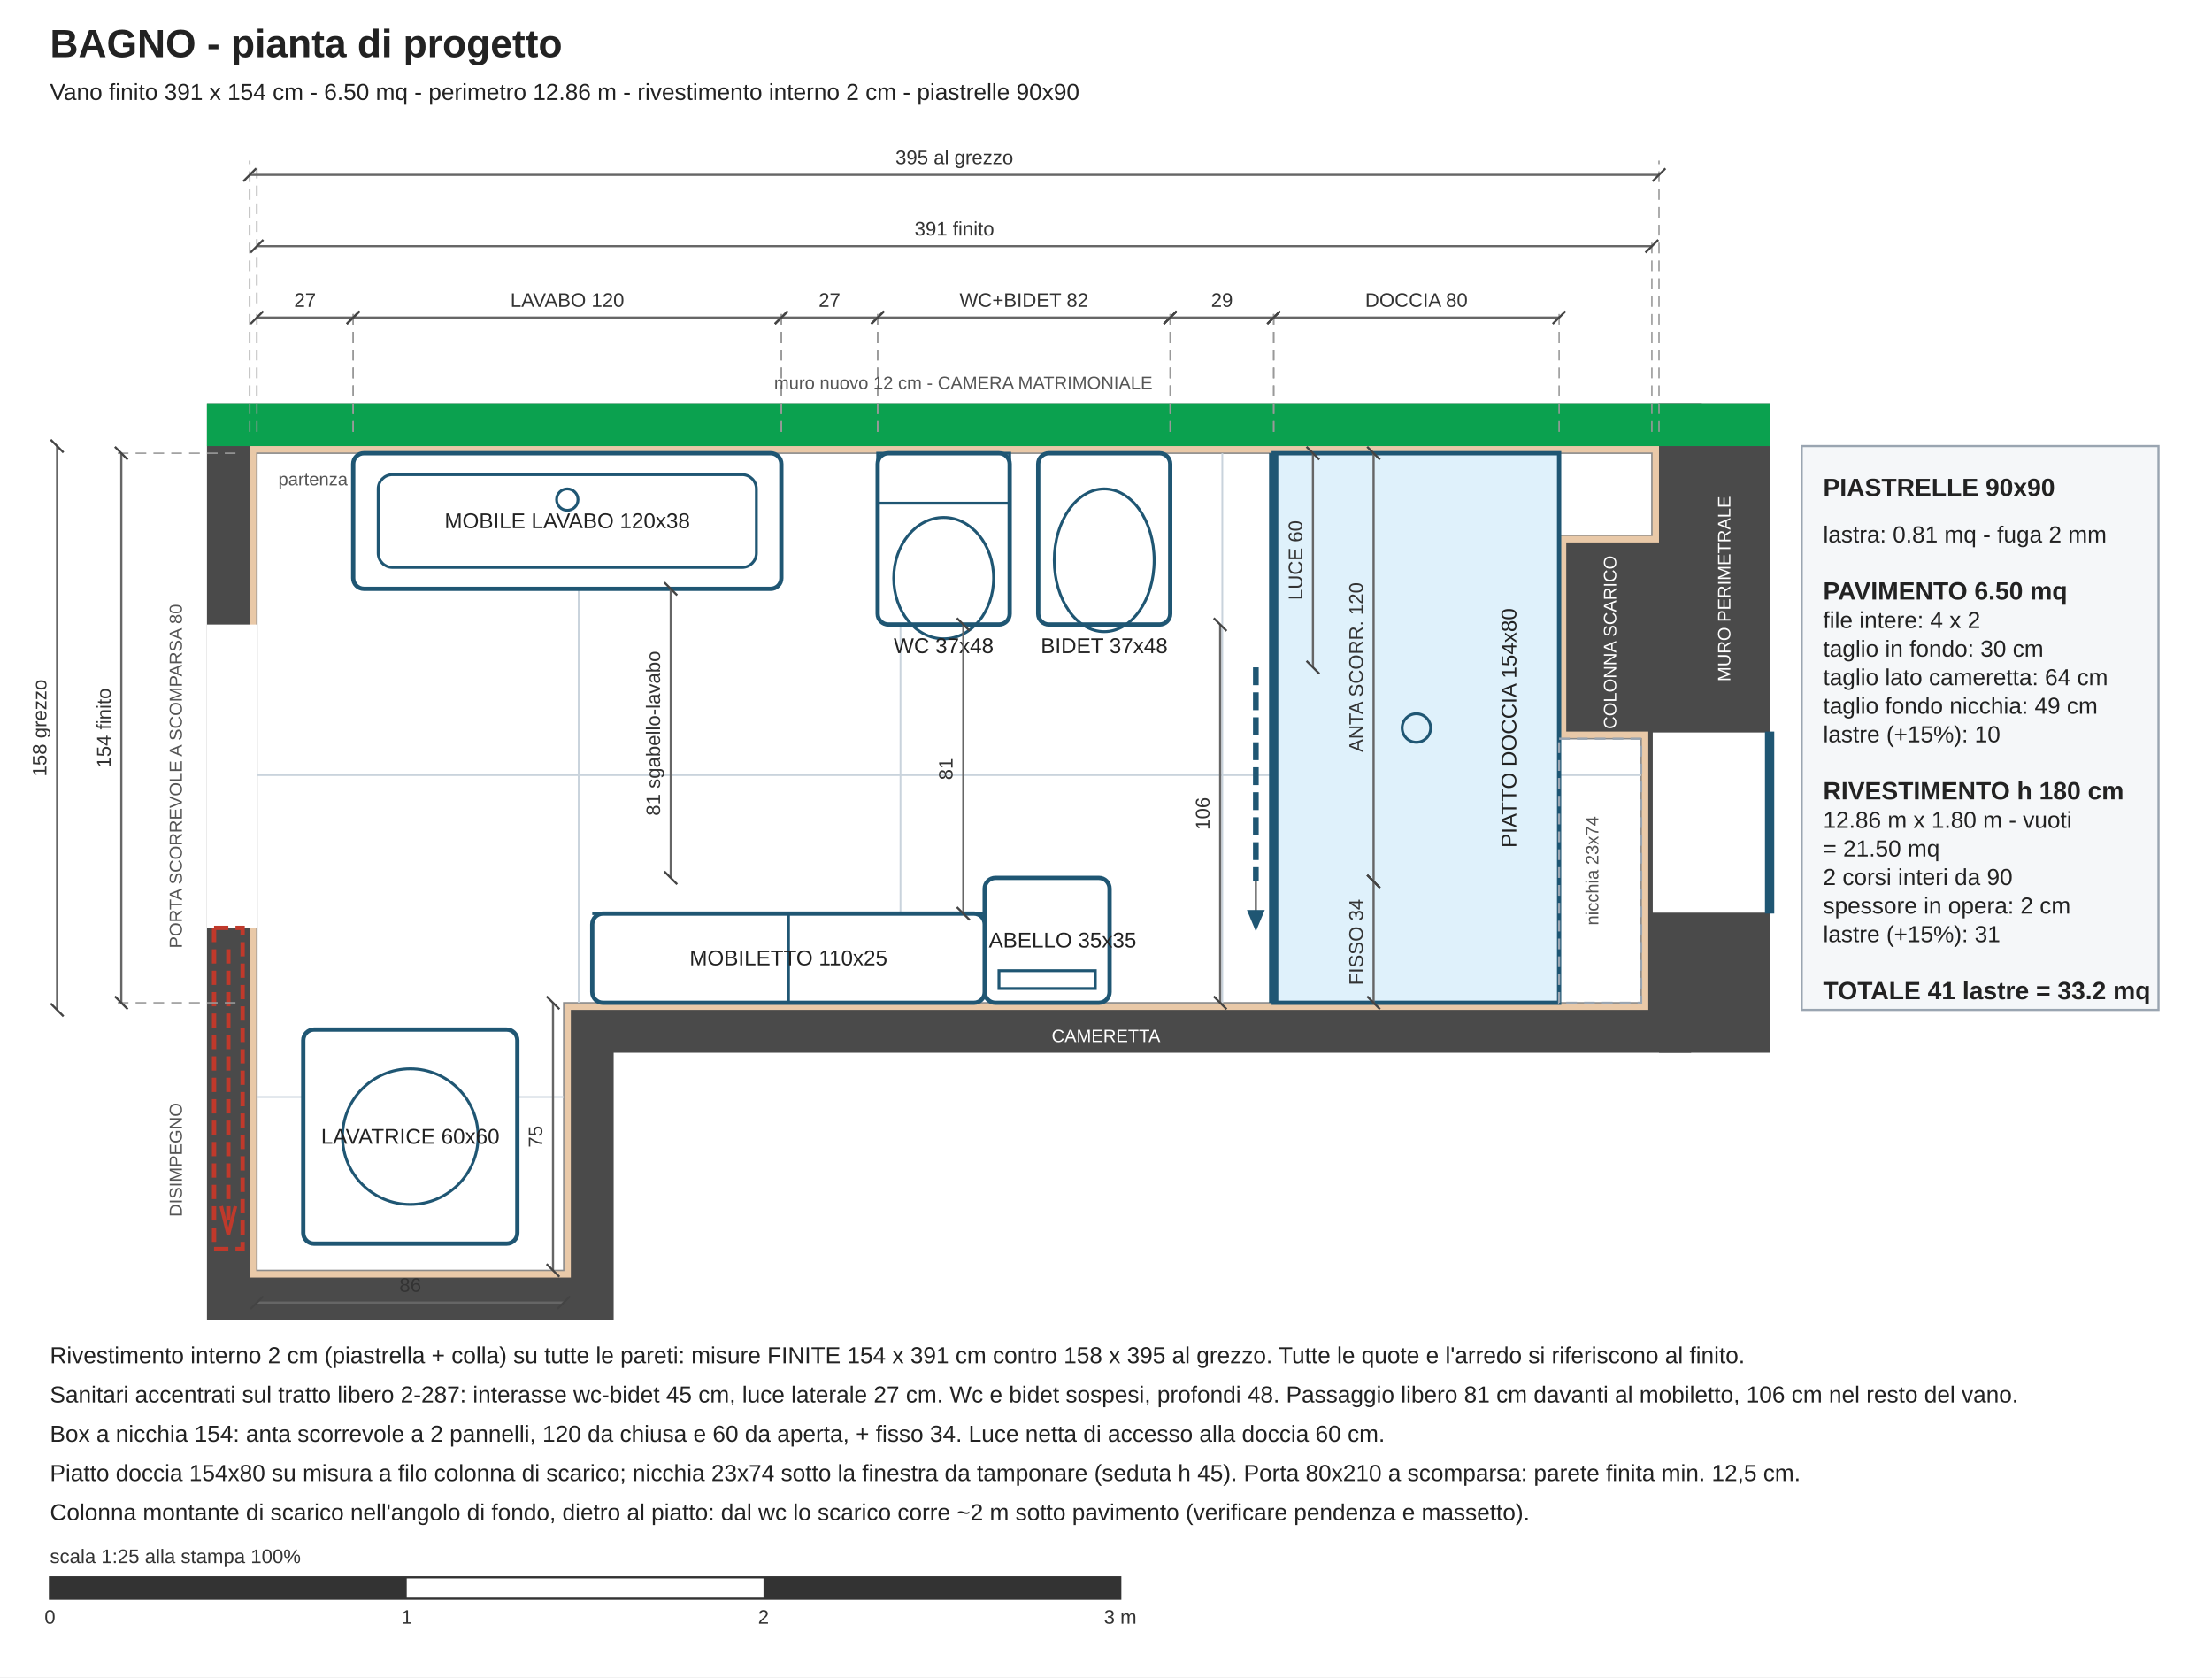
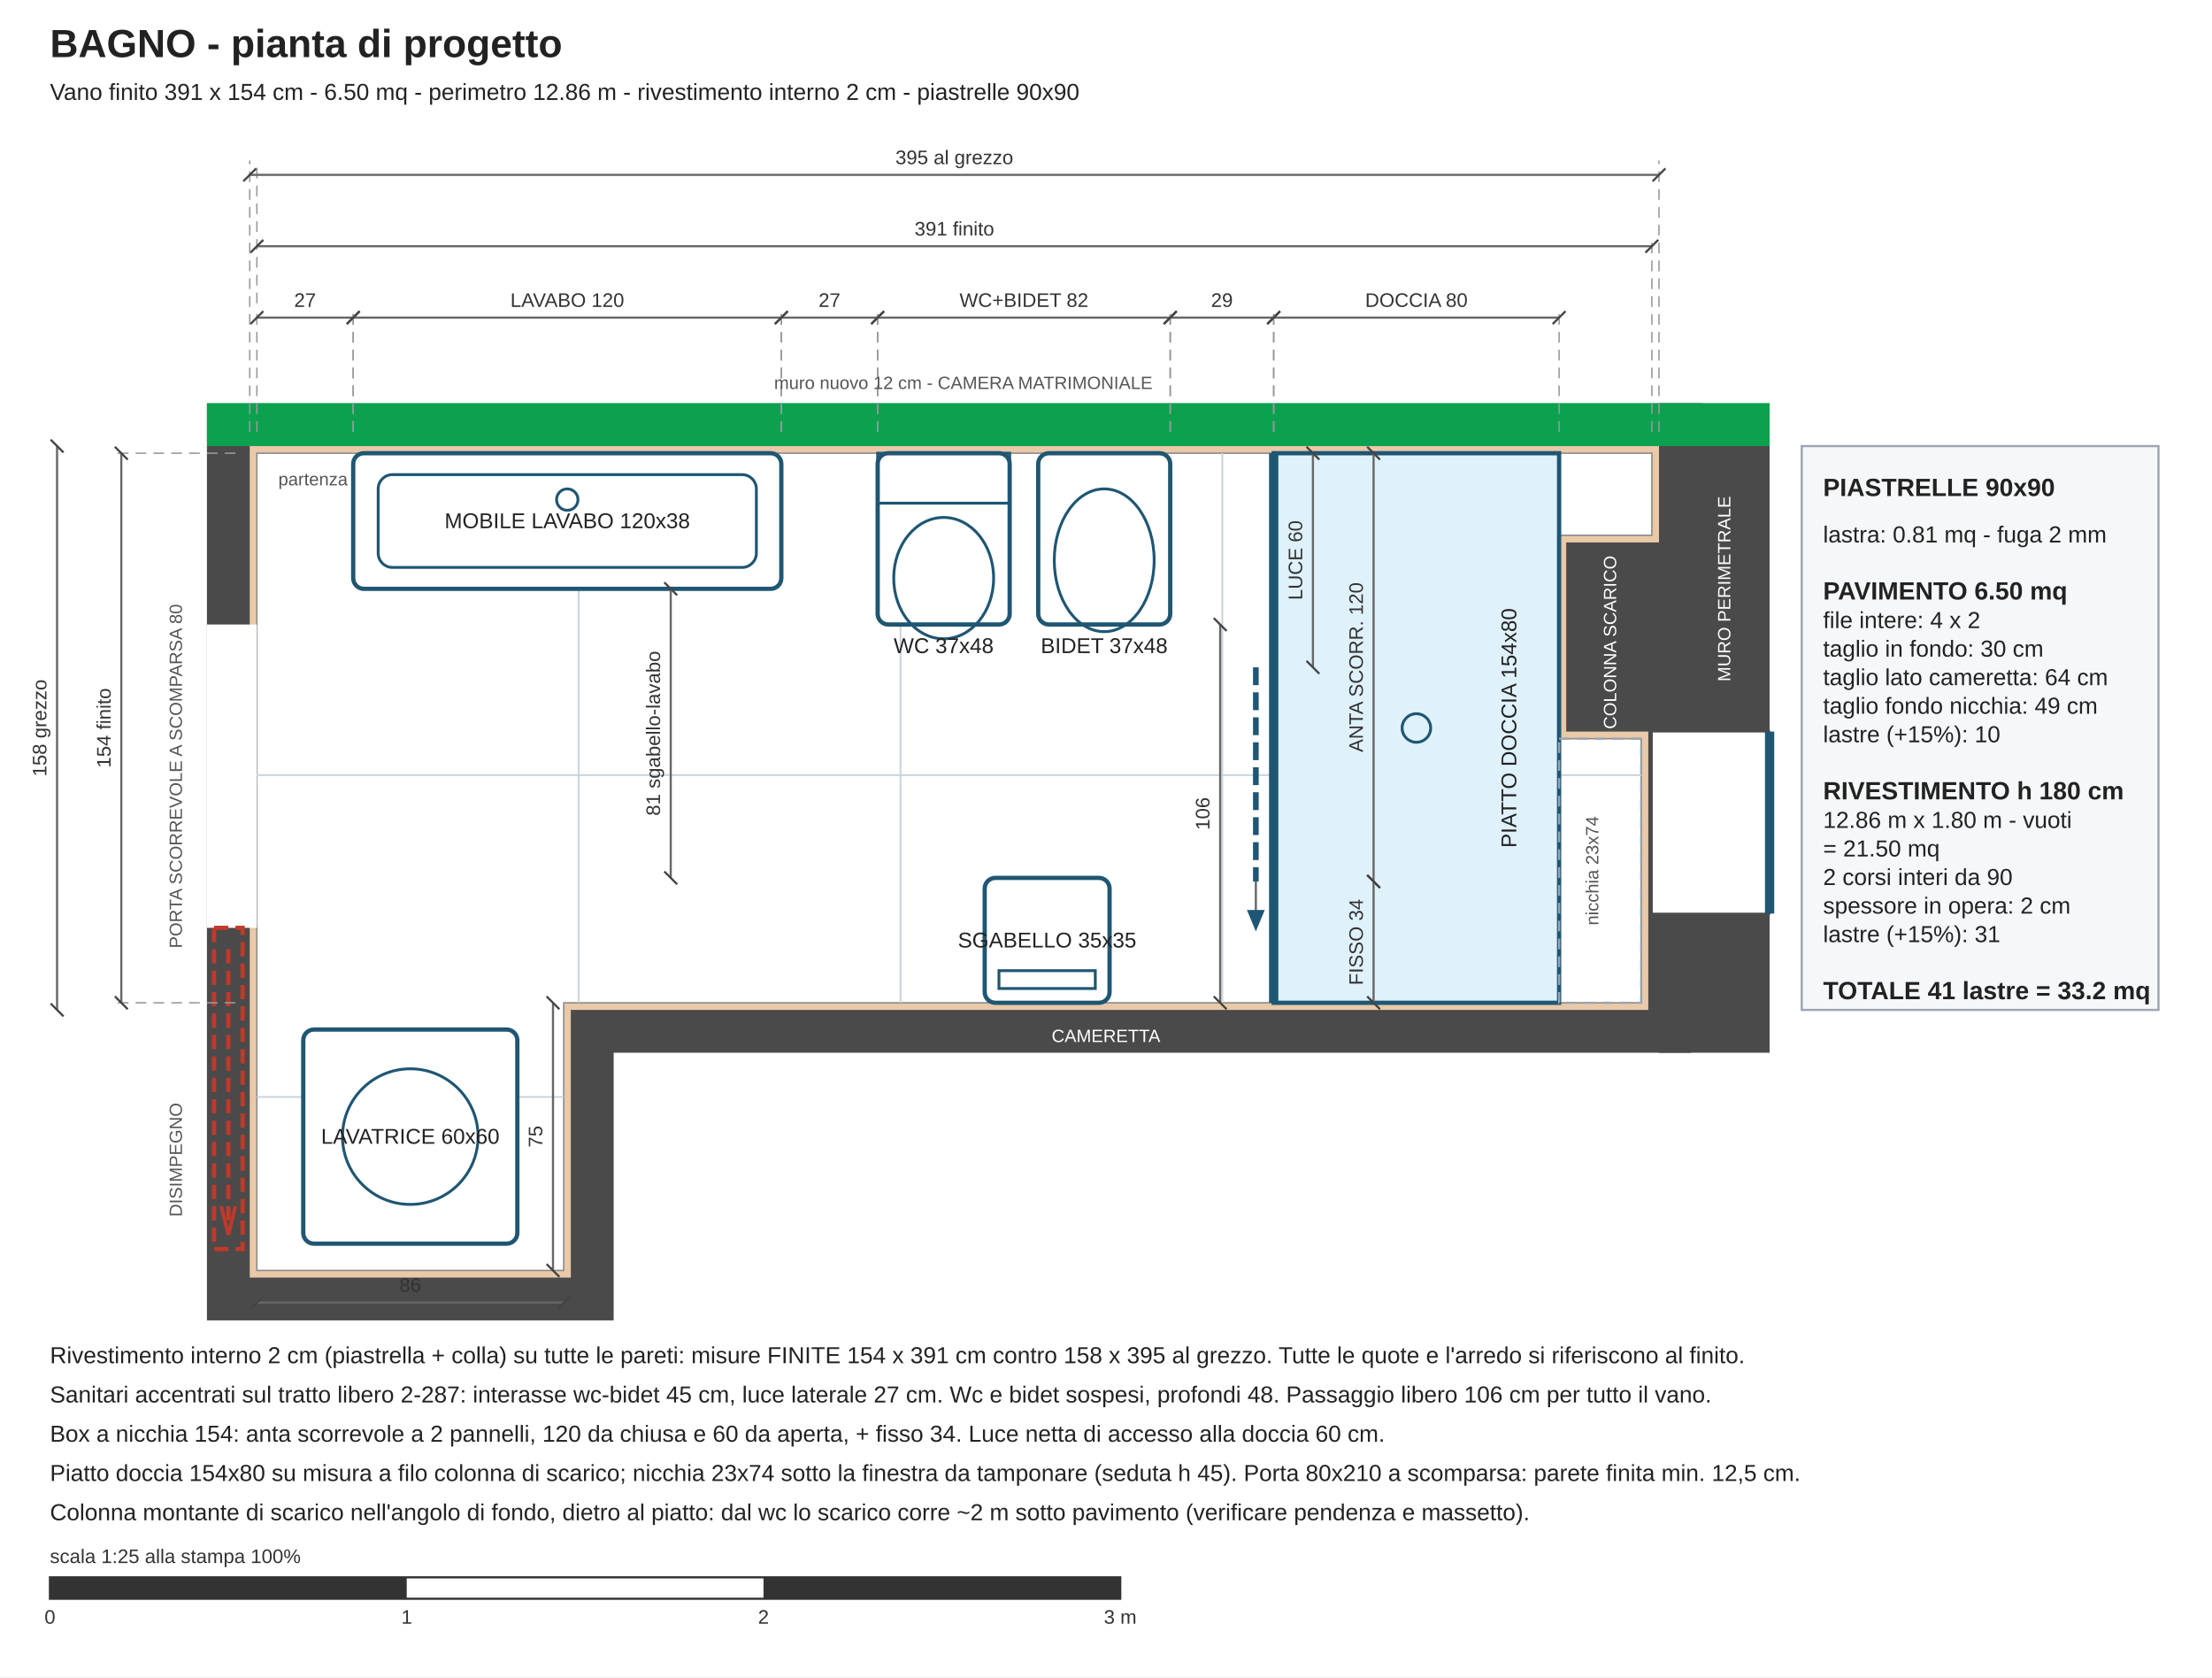
<svg xmlns="http://www.w3.org/2000/svg" width="24.80cm" height="18.80cm" viewBox="0 0 620 470">
  <defs>
    <marker id="tick" markerWidth="8" markerHeight="8" refX="4" refY="4" orient="auto">
      <line x1="1" y1="7" x2="7" y2="1" stroke="#444" stroke-width="1" />
    </marker>
    <style>
text { font-family: Arial, Helvetica, sans-serif; fill: #222; }
.t1 { font-size: 11px; font-weight: bold; }
.t2 { font-size: 6.5px; }
.t3 { font-size: 7px; font-weight: bold; }
.lbl { font-size: 6px; }
.lbls { font-size: 5px; fill: #555; }
.lblw { font-size: 5px; fill: #ffffff; }
.dim { font-size: 5.5px; fill: #333; }
.dl { stroke: #666; stroke-width: 0.6; }
.ext { stroke: #999; stroke-width: 0.4; stroke-dasharray: 3 2; }
.tile { stroke: #c9d3dc; stroke-width: 0.5; }
.riv { fill: #e9c9a8; stroke: none; }
.fix { fill: #ffffff; stroke: #1f5673; stroke-width: 1.2; }
.fixl { fill: none; stroke: #1f5673; stroke-width: 0.8; }
.glass { stroke: #1f5673; stroke-width: 2.6; }
.leaf { stroke: #1f5673; stroke-width: 1.6; stroke-dasharray: 5 2; }
.door { stroke: #c0392b; stroke-width: 1.2; stroke-dasharray: 4 2; fill: none; }
</style>
  </defs>
  <rect x="0.00" y="0.00" width="620.00" height="470.00" class="" fill="#ffffff" />
  <text x="14.00" y="16.00" class="t1" text-anchor="start">BAGNO - pianta di progetto</text>
  <text x="14.00" y="28.00" class="t2" text-anchor="start">Vano finito 391 x 154 cm - 6.50 mq - perimetro 12.86 m - rivestimento interno 2 cm - piastrelle 90x90</text>
  <g transform="translate(70,125)">
    <polygon points="-12.00,-12.00 407.00,-12.00 407.00,39.00 381.00,39.00 381.00,68.00 404.00,68.00 404.00,170.00 102.00,170.00 102.00,245.00 -12.00,245.00" fill="#4a4a4a" />
    <rect x="369.00" y="27.00" width="26.00" height="53.00" class="" fill="#4a4a4a" />
    <rect x="395.00" y="-12.00" width="31.00" height="182.00" class="" fill="#4a4a4a" />
    <rect x="-12.00" y="-12.00" width="438.00" height="12.00" class="" fill="#00b050" opacity="0.85" />
    <polygon points="0.00,0.00 395.00,0.00 395.00,27.00 369.00,27.00 369.00,80.00 392.00,80.00 392.00,158.00 90.00,158.00 90.00,233.00 0.00,233.00" class="riv" />
    <polygon points="2.00,2.00 393.00,2.00 393.00,25.00 367.00,25.00 367.00,82.00 390.00,82.00 390.00,156.00 88.00,156.00 88.00,231.00 2.00,231.00" fill="#ffffff" stroke="#8a8a8a" stroke-width="0.4" />
    <line x1="92.20" y1="2.00" x2="92.20" y2="156.00" class="tile" />
    <line x1="182.40" y1="2.00" x2="182.40" y2="156.00" class="tile" />
    <line x1="272.60" y1="2.00" x2="272.60" y2="156.00" class="tile" />
    <line x1="362.80" y1="2.00" x2="362.80" y2="156.00" class="tile" />
    <line x1="2.00" y1="92.20" x2="390.00" y2="92.20" class="tile" />
    <line x1="2.00" y1="182.40" x2="88.00" y2="182.40" class="tile" />
    <text x="8.00" y="11.00" class="lbls" text-anchor="start">partenza posa</text>
    <rect x="393.00" y="80.00" width="33.00" height="51.00" class="" fill="#ffffff" stroke="#4a4a4a" stroke-width="0.5" />
    <line x1="426.00" y1="80.00" x2="426.00" y2="131.00" class="glass" />
    <text x="405.00" y="105.50" class="lblw" text-anchor="middle" transform="rotate(-90 405.00 105.50)">FINESTRA 51</text>
    <rect x="-12.00" y="50.00" width="14.00" height="85.00" class="" fill="#ffffff" />
    <rect x="-10.00" y="135.00" width="8.00" height="90.00" class="door" />
    <line x1="-6.00" y1="141.00" x2="-6.00" y2="219.00" class="door" />
    <path d="M -8.0,213 L -6.0,221 L -4.0,213" fill="none" stroke="#c0392b" stroke-width="1" />
    <text x="-19.00" y="92.50" class="lbls" text-anchor="middle" transform="rotate(-90 -19.00 92.50)">PORTA SCORREVOLE A SCOMPARSA 80</text>
    <rect x="29.00" y="2.00" width="120.00" height="38.00" class="fix" rx="3" />
    <rect x="36.00" y="8.00" width="106.00" height="26.00" class="fixl" rx="4" />
    <circle cx="89.0" cy="15.0" r="3" class="fixl" />
    <text x="89.00" y="23.00" class="lbl" text-anchor="middle">MOBILE LAVABO 120x38</text>
    <rect x="176.00" y="2.00" width="37.00" height="48.00" class="fix" rx="3" />
    <rect x="176.00" y="2.00" width="37.00" height="14.00" class="fixl" />
    <ellipse cx="194.5" cy="37" rx="14" ry="17" class="fixl" />
    <text x="194.50" y="58.00" class="lbl" text-anchor="middle">WC 37x48</text>
    <rect x="221.00" y="2.00" width="37.00" height="48.00" class="fix" rx="3" />
    <ellipse cx="239.5" cy="32" rx="14" ry="20" class="fixl" />
    <text x="239.50" y="58.00" class="lbl" text-anchor="middle">BIDET 37x48</text>
    <rect x="287.00" y="2.00" width="80.00" height="154.00" class="" fill="#dff1fb" stroke="#1f5673" stroke-width="1.2" />
    <circle cx="327.0" cy="79.0" r="4" class="fixl" />
    <text x="355.00" y="79.00" class="lbl" text-anchor="middle" transform="rotate(-90 355.00 79.00)">PIATTO DOCCIA 154x80</text>
    <rect x="206.00" y="121.00" width="35.00" height="35.00" class="fix" rx="3" />
    <rect x="210.00" y="147.00" width="27.00" height="5.00" class="fixl" />
    <text x="223.50" y="140.50" class="lbl" text-anchor="middle">SGABELLO 35x35</text>
-     <rect x="96.00" y="131.00" width="110.00" height="25.00" class="fix" rx="3" />
-     <line x1="96.00" y1="131.00" x2="206.00" y2="131.00" class="fixl" />
-     <line x1="151.00" y1="131.00" x2="151.00" y2="156.00" class="fixl" />
-     <text x="151.00" y="145.50" class="lbl" text-anchor="middle">MOBILETTO 110x25</text>
    <rect x="15.00" y="163.50" width="60.00" height="60.00" class="fix" rx="3" />
    <circle cx="45.0" cy="193.5" r="19" class="fixl" />
    <text x="45.00" y="195.50" class="lbl" text-anchor="middle">LAVATRICE 60x60</text>
    <line x1="287.00" y1="2.00" x2="287.00" y2="156.00" class="glass" />
    <line x1="282.00" y1="62.00" x2="282.00" y2="122.00" class="leaf" />
    <line x1="282.00" y1="122.00" x2="282.00" y2="134.00" class="dl" />
    <path d="M 282,136 l -2.5,-6 l 5,0 Z" fill="#1f5673" />
    <line x1="298.00" y1="2.00" x2="298.00" y2="62.00" class="dl" marker-start="url(#tick)" marker-end="url(#tick)" />
    <text x="295.00" y="32.00" class="dim" text-anchor="middle" transform="rotate(-90 295.00 32.00)">LUCE 60</text>
    <line x1="315.00" y1="2.00" x2="315.00" y2="122.00" class="dl" marker-start="url(#tick)" marker-end="url(#tick)" />
    <text x="312.00" y="62.00" class="dim" text-anchor="middle" transform="rotate(-90 312.00 62.00)">ANTA SCORR. 120</text>
    <line x1="315.00" y1="122.00" x2="315.00" y2="156.00" class="dl" marker-start="url(#tick)" marker-end="url(#tick)" />
    <text x="312.00" y="139.00" class="dim" text-anchor="middle" transform="rotate(-90 312.00 139.00)">FISSO 34</text>
    <rect x="367.00" y="82.00" width="23.00" height="74.00" class="" fill="none" stroke="#9aa5b1" stroke-width="0.6" stroke-dasharray="3 2" />
    <text x="378.00" y="119.00" class="lbls" text-anchor="middle" transform="rotate(-90 378.00 119.00)">nicchia 23x74</text>
    <text x="383.00" y="55.00" class="lblw" text-anchor="middle" transform="rotate(-90 383.00 55.00)">COLONNA SCARICO</text>
    <line x1="2.00" y1="-4.00" x2="2.00" y2="-38.00" class="ext" />
    <line x1="29.00" y1="-4.00" x2="29.00" y2="-38.00" class="ext" />
    <line x1="2.00" y1="-36.00" x2="29.00" y2="-36.00" class="dl" marker-start="url(#tick)" marker-end="url(#tick)" />
    <text x="15.50" y="-39.00" class="dim" text-anchor="middle">27</text>
    <line x1="29.00" y1="-4.00" x2="29.00" y2="-38.00" class="ext" />
    <line x1="149.00" y1="-4.00" x2="149.00" y2="-38.00" class="ext" />
    <line x1="29.00" y1="-36.00" x2="149.00" y2="-36.00" class="dl" marker-start="url(#tick)" marker-end="url(#tick)" />
    <text x="89.00" y="-39.00" class="dim" text-anchor="middle">LAVABO 120</text>
    <line x1="149.00" y1="-4.00" x2="149.00" y2="-38.00" class="ext" />
    <line x1="176.00" y1="-4.00" x2="176.00" y2="-38.00" class="ext" />
    <line x1="149.00" y1="-36.00" x2="176.00" y2="-36.00" class="dl" marker-start="url(#tick)" marker-end="url(#tick)" />
    <text x="162.50" y="-39.00" class="dim" text-anchor="middle">27</text>
    <line x1="176.00" y1="-4.00" x2="176.00" y2="-38.00" class="ext" />
    <line x1="258.00" y1="-4.00" x2="258.00" y2="-38.00" class="ext" />
    <line x1="176.00" y1="-36.00" x2="258.00" y2="-36.00" class="dl" marker-start="url(#tick)" marker-end="url(#tick)" />
    <text x="217.00" y="-39.00" class="dim" text-anchor="middle">WC+BIDET 82</text>
    <line x1="258.00" y1="-4.00" x2="258.00" y2="-38.00" class="ext" />
    <line x1="287.00" y1="-4.00" x2="287.00" y2="-38.00" class="ext" />
    <line x1="258.00" y1="-36.00" x2="287.00" y2="-36.00" class="dl" marker-start="url(#tick)" marker-end="url(#tick)" />
    <text x="272.50" y="-39.00" class="dim" text-anchor="middle">29</text>
    <line x1="287.00" y1="-4.00" x2="287.00" y2="-38.00" class="ext" />
    <line x1="367.00" y1="-4.00" x2="367.00" y2="-38.00" class="ext" />
    <line x1="287.00" y1="-36.00" x2="367.00" y2="-36.00" class="dl" marker-start="url(#tick)" marker-end="url(#tick)" />
    <text x="327.00" y="-39.00" class="dim" text-anchor="middle">DOCCIA 80</text>
    <line x1="2.00" y1="-40.00" x2="2.00" y2="-80.00" class="ext" />
    <line x1="393.00" y1="-4.00" x2="393.00" y2="-58.00" class="ext" />
    <line x1="2.00" y1="-56.00" x2="393.00" y2="-56.00" class="dl" marker-start="url(#tick)" marker-end="url(#tick)" />
    <text x="197.50" y="-59.00" class="dim" text-anchor="middle">391 finito</text>
    <line x1="0.00" y1="-4.00" x2="0.00" y2="-80.00" class="ext" />
    <line x1="395.00" y1="-4.00" x2="395.00" y2="-80.00" class="ext" />
    <line x1="0.00" y1="-76.00" x2="395.00" y2="-76.00" class="dl" marker-start="url(#tick)" marker-end="url(#tick)" />
    <text x="197.50" y="-79.00" class="dim" text-anchor="middle">395 al grezzo</text>
    <line x1="-4.00" y1="2.00" x2="-38.00" y2="2.00" class="ext" />
    <line x1="-4.00" y1="156.00" x2="-38.00" y2="156.00" class="ext" />
    <line x1="-36.00" y1="2.00" x2="-36.00" y2="156.00" class="dl" marker-start="url(#tick)" marker-end="url(#tick)" />
    <text x="-39.00" y="79.00" class="dim" text-anchor="middle" transform="rotate(-90 -39.00 79.00)">154 finito</text>
    <line x1="-54.00" y1="0.00" x2="-54.00" y2="158.00" class="dl" marker-start="url(#tick)" marker-end="url(#tick)" />
    <text x="-57.00" y="79.00" class="dim" text-anchor="middle" transform="rotate(-90 -57.00 79.00)">158 grezzo</text>
    <line x1="118.00" y1="40.00" x2="118.00" y2="121.00" class="dl" marker-start="url(#tick)" marker-end="url(#tick)" />
    <text x="115.00" y="80.50" class="dim" text-anchor="middle" transform="rotate(-90 115.00 80.50)">81 sgabello-lavabo</text>
-     <line x1="200.00" y1="50.00" x2="200.00" y2="131.00" class="dl" marker-start="url(#tick)" marker-end="url(#tick)" />
-     <text x="197.00" y="90.50" class="dim" text-anchor="middle" transform="rotate(-90 197.00 90.50)">81</text>
    <line x1="272.00" y1="50.00" x2="272.00" y2="156.00" class="dl" marker-start="url(#tick)" marker-end="url(#tick)" />
    <text x="269.00" y="103.00" class="dim" text-anchor="middle" transform="rotate(-90 269.00 103.00)">106</text>
    <line x1="2.00" y1="240.00" x2="88.00" y2="240.00" class="dl" marker-start="url(#tick)" marker-end="url(#tick)" />
    <text x="45.00" y="237.00" class="dim" text-anchor="middle">86</text>
    <line x1="85.00" y1="156.00" x2="85.00" y2="231.00" class="dl" marker-start="url(#tick)" marker-end="url(#tick)" />
    <text x="82.00" y="193.50" class="dim" text-anchor="middle" transform="rotate(-90 82.00 193.50)">75</text>
    <text x="200.00" y="-16.00" class="lbls" text-anchor="middle">muro nuovo 12 cm  -  CAMERA MATRIMONIALE</text>
    <text x="240.00" y="167.00" class="lblw" text-anchor="middle">CAMERETTA</text>
    <text x="-19.00" y="200.00" class="lbls" text-anchor="middle" transform="rotate(-90 -19.00 200.00)">DISIMPEGNO</text>
    <text x="415.00" y="40.00" class="lblw" text-anchor="middle" transform="rotate(-90 415.00 40.00)">MURO PERIMETRALE</text>
  </g>
  <rect x="505.00" y="125.00" width="100.00" height="158.00" class="" fill="#f5f7f9" stroke="#9aa5b1" stroke-width="0.6" />
  <text x="511.00" y="139.00" class="t3" text-anchor="start">PIASTRELLE 90x90</text>
  <text x="511.00" y="152.00" class="t2" text-anchor="start">lastra: 0.81 mq - fuga 2 mm</text>
  <text x="511.00" y="160.00" class="t2" text-anchor="start" />
  <text x="511.00" y="168.00" class="t3" text-anchor="start">PAVIMENTO  6.50 mq</text>
  <text x="511.00" y="176.00" class="t2" text-anchor="start">  file intere: 4 x 2</text>
  <text x="511.00" y="184.00" class="t2" text-anchor="start">  taglio in fondo: 30 cm</text>
  <text x="511.00" y="192.00" class="t2" text-anchor="start">  taglio lato cameretta: 64 cm</text>
  <text x="511.00" y="200.00" class="t2" text-anchor="start">  taglio fondo nicchia: 49 cm</text>
  <text x="511.00" y="208.00" class="t2" text-anchor="start">  lastre (+15%): 10</text>
  <text x="511.00" y="216.00" class="t2" text-anchor="start" />
  <text x="511.00" y="224.00" class="t3" text-anchor="start">RIVESTIMENTO h 180 cm</text>
  <text x="511.00" y="232.00" class="t2" text-anchor="start">  12.86 m x 1.80 m - vuoti</text>
  <text x="511.00" y="240.00" class="t2" text-anchor="start">  = 21.50 mq</text>
  <text x="511.00" y="248.00" class="t2" text-anchor="start">  2 corsi interi da 90</text>
  <text x="511.00" y="256.00" class="t2" text-anchor="start">  spessore in opera: 2 cm</text>
  <text x="511.00" y="264.00" class="t2" text-anchor="start">  lastre (+15%): 31</text>
  <text x="511.00" y="272.00" class="t2" text-anchor="start" />
  <text x="511.00" y="280.00" class="t3" text-anchor="start">TOTALE 41 lastre = 33.2 mq</text>
  <text x="14.00" y="382.00" class="t2" text-anchor="start">Rivestimento interno 2 cm (piastrella + colla) su tutte le pareti: misure FINITE 154 x 391 cm contro 158 x 395 al grezzo. Tutte le quote e l'arredo si riferiscono al finito.</text>
-   <text x="14.00" y="393.00" class="t2" text-anchor="start">Sanitari accentrati sul tratto libero 2-287: interasse wc-bidet 45 cm, luce laterale 27 cm. Wc e bidet sospesi, profondi 48. Passaggio libero 81 cm davanti al mobiletto, 106 cm nel resto del vano.</text>
+   <text x="14.00" y="393.00" class="t2" text-anchor="start">Sanitari accentrati sul tratto libero 2-287: interasse wc-bidet 45 cm, luce laterale 27 cm. Wc e bidet sospesi, profondi 48. Passaggio libero 106 cm per tutto il vano.</text>
  <text x="14.00" y="404.00" class="t2" text-anchor="start">Box a nicchia 154: anta scorrevole a 2 pannelli, 120 da chiusa e 60 da aperta, + fisso 34. Luce netta di accesso alla doccia 60 cm.</text>
  <text x="14.00" y="415.00" class="t2" text-anchor="start">Piatto doccia 154x80 su misura a filo colonna di scarico; nicchia 23x74 sotto la finestra da tamponare (seduta h 45). Porta 80x210 a scomparsa: parete finita min. 12,5 cm.</text>
  <text x="14.00" y="426.00" class="t2" text-anchor="start">Colonna montante di scarico nell'angolo di fondo, dietro al piatto: dal wc lo scarico corre ~2 m sotto pavimento (verificare pendenza e massetto).</text>
  <text x="14.00" y="438.00" class="dim" text-anchor="start">scala 1:25 alla stampa 100%</text>
  <rect x="14.00" y="442.00" width="300.00" height="6.00" class="" fill="none" stroke="#333" stroke-width="0.6" />
  <rect x="14.00" y="442.00" width="100.00" height="6.00" class="" fill="#333" />
  <text x="14.00" y="455.00" class="dim" text-anchor="middle">0</text>
  <text x="114.00" y="455.00" class="dim" text-anchor="middle">1</text>
  <rect x="214.00" y="442.00" width="100.00" height="6.00" class="" fill="#333" />
  <text x="214.00" y="455.00" class="dim" text-anchor="middle">2</text>
  <text x="314.00" y="455.00" class="dim" text-anchor="middle">3 m</text>
</svg>
